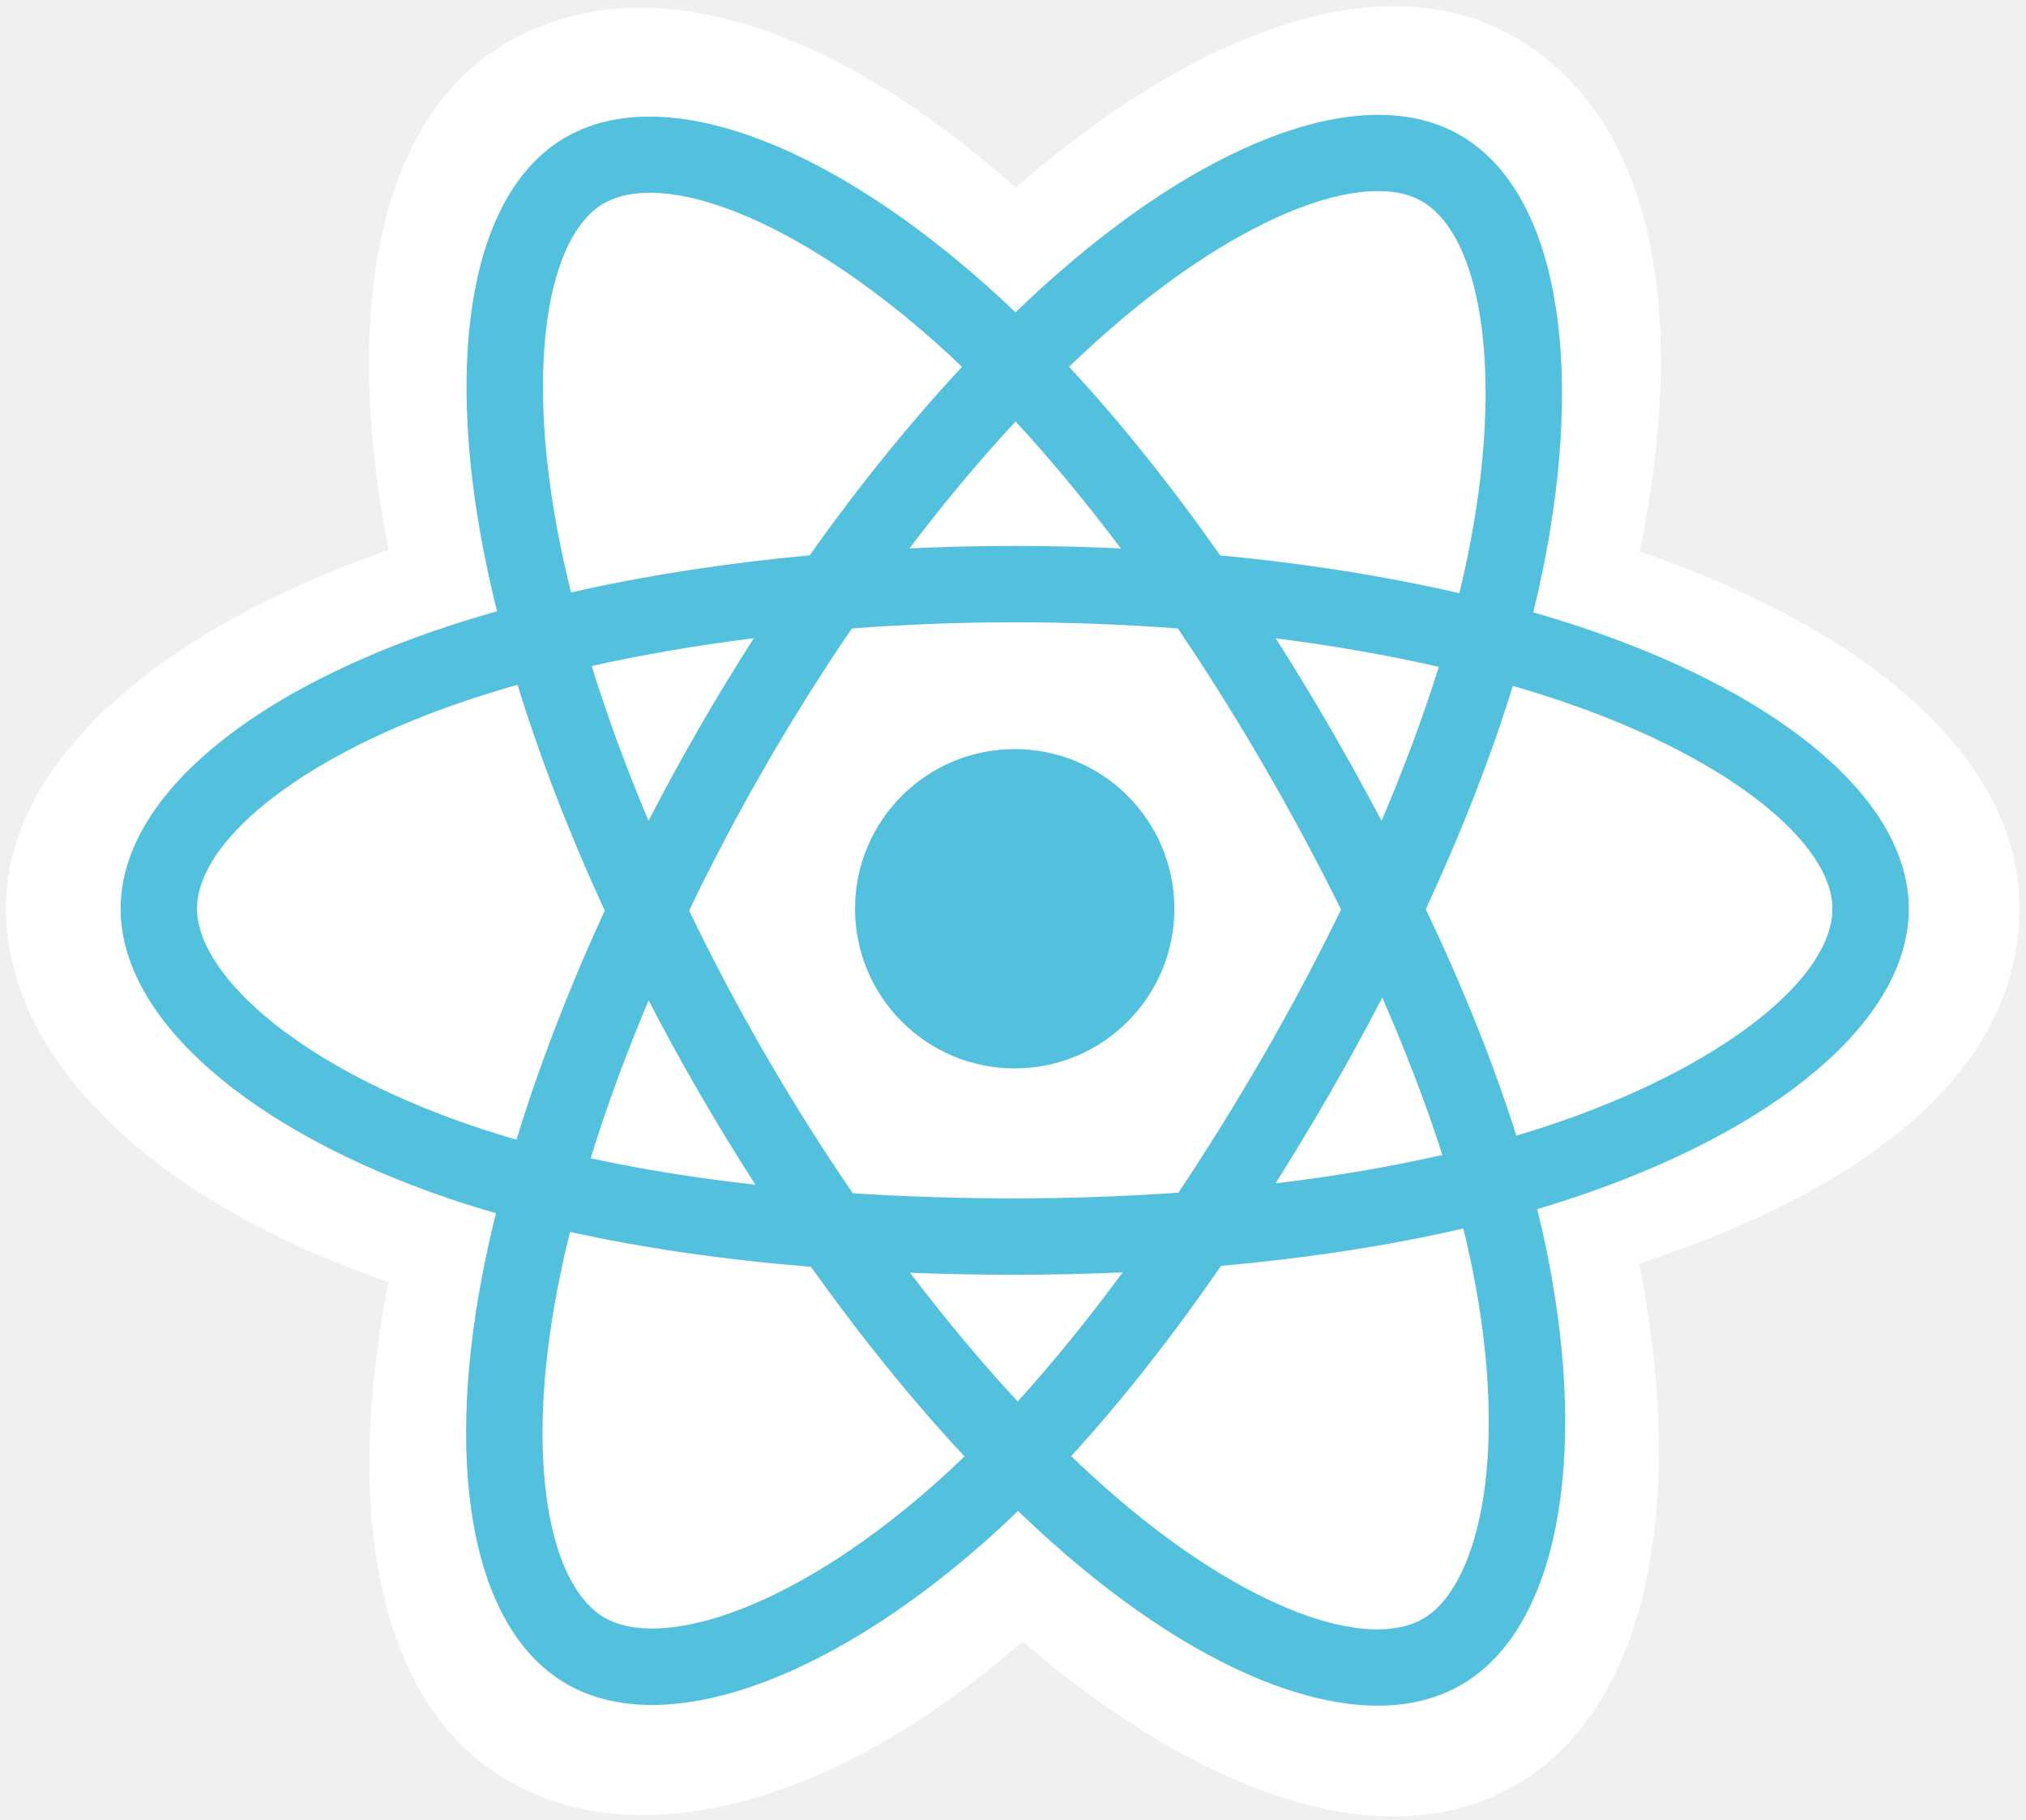
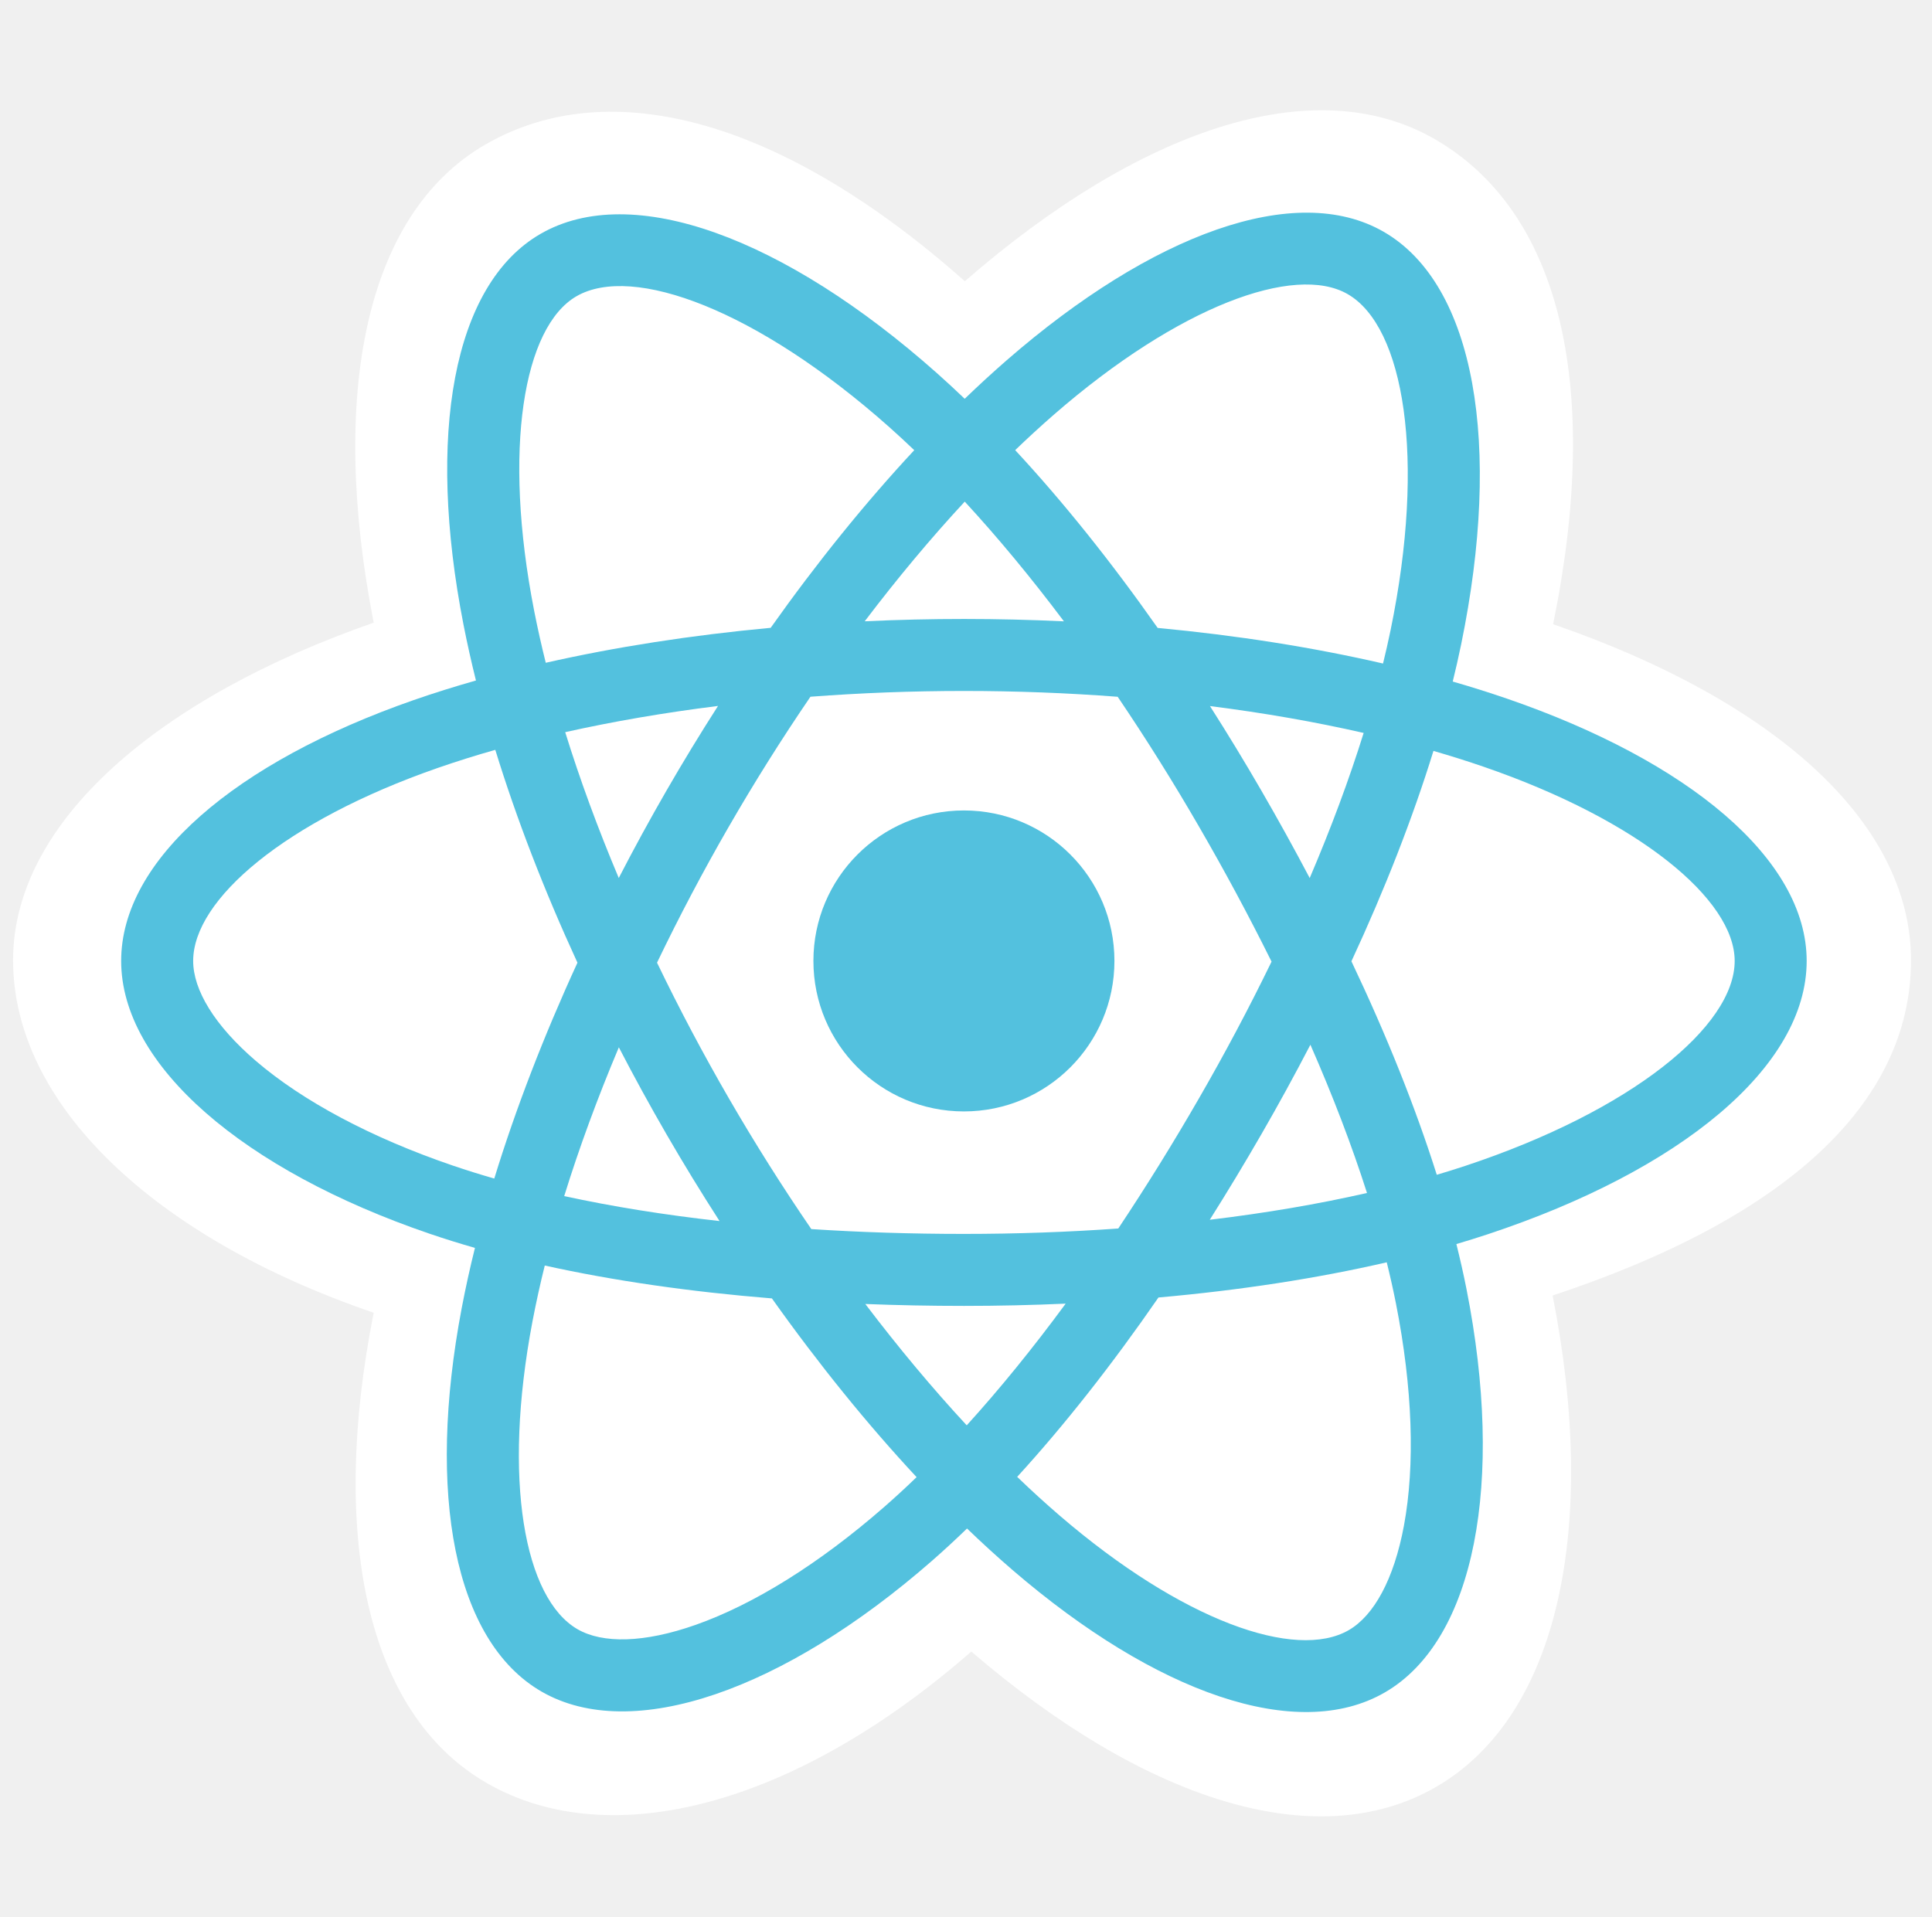
- <svg xmlns="http://www.w3.org/2000/svg" width="2500" height="2246" viewBox="0 0 256 230" preserveAspectRatio="xMinYMin meet">
-   <path d="M.754 114.75c0 19.215 18.763 37.152 48.343 47.263-5.907 29.737-1.058 53.706 15.136 63.045 16.645 9.6 41.443 2.955 64.98-17.62 22.943 19.744 46.13 27.514 62.31 18.148 16.63-9.627 21.687-35.221 15.617-65.887 30.81-10.186 48.044-25.481 48.044-44.949 0-18.769-18.797-35.006-47.979-45.052 6.535-31.933.998-55.32-15.867-65.045-16.259-9.376-39.716-1.204-62.996 19.056C104.122 2.205 80.897-4.36 64.05 5.392 47.806 14.795 43.171 39.2 49.097 69.487 20.515 79.452.754 96.057.754 114.75z" fill="#FFF" />
-   <path d="M201.025 79.674a151.364 151.364 0 0 0-7.274-2.292 137.5 137.5 0 0 0 1.124-4.961c5.506-26.728 1.906-48.26-10.388-55.348-11.787-6.798-31.065.29-50.535 17.233a151.136 151.136 0 0 0-5.626 5.163 137.573 137.573 0 0 0-3.744-3.458c-20.405-18.118-40.858-25.752-53.139-18.643-11.776 6.817-15.264 27.06-10.307 52.39a150.91 150.91 0 0 0 1.67 7.484c-2.894.822-5.689 1.698-8.363 2.63-23.922 8.34-39.2 21.412-39.2 34.97 0 14.004 16.4 28.05 41.318 36.566a128.44 128.44 0 0 0 6.11 1.91 147.813 147.813 0 0 0-1.775 8.067c-4.726 24.89-1.035 44.653 10.71 51.428 12.131 6.995 32.491-.195 52.317-17.525 1.567-1.37 3.14-2.823 4.715-4.346a148.34 148.34 0 0 0 6.108 5.573c19.204 16.525 38.17 23.198 49.905 16.405 12.12-7.016 16.058-28.247 10.944-54.078-.39-1.973-.845-3.988-1.355-6.04 1.43-.422 2.833-.858 4.202-1.312 25.904-8.582 42.757-22.457 42.757-36.648 0-13.607-15.77-26.767-40.174-35.168z" fill="#53C1DE" />
-   <path d="M195.406 142.328c-1.235.409-2.503.804-3.795 1.187-2.86-9.053-6.72-18.68-11.442-28.625 4.507-9.71 8.217-19.213 10.997-28.208 2.311.67 4.555 1.375 6.717 2.12 20.91 7.197 33.664 17.84 33.664 26.04 0 8.735-13.775 20.075-36.14 27.486zm-9.28 18.389c2.261 11.422 2.584 21.749 1.086 29.822-1.346 7.254-4.052 12.09-7.398 14.027-7.121 4.122-22.35-1.236-38.772-15.368-1.883-1.62-3.78-3.35-5.682-5.18 6.367-6.964 12.73-15.06 18.94-24.05 10.924-.969 21.244-2.554 30.603-4.717.46 1.86.87 3.683 1.223 5.466zm-93.85 43.137c-6.957 2.457-12.498 2.527-15.847.596-7.128-4.11-10.09-19.98-6.049-41.265a138.507 138.507 0 0 1 1.65-7.502c9.255 2.047 19.5 3.52 30.45 4.408 6.251 8.797 12.798 16.883 19.396 23.964a118.863 118.863 0 0 1-4.305 3.964c-8.767 7.664-17.552 13.1-25.294 15.835zm-32.593-61.58c-11.018-3.766-20.117-8.66-26.354-14-5.604-4.8-8.434-9.565-8.434-13.432 0-8.227 12.267-18.722 32.726-25.855a139.276 139.276 0 0 1 7.777-2.447c2.828 9.197 6.537 18.813 11.013 28.537-4.534 9.869-8.296 19.638-11.15 28.943a118.908 118.908 0 0 1-5.578-1.746zm10.926-74.37c-4.247-21.703-1.427-38.074 5.67-42.182 7.56-4.376 24.275 1.864 41.893 17.507 1.126 1 2.257 2.047 3.39 3.13-6.564 7.049-13.051 15.074-19.248 23.82-10.627.985-20.8 2.567-30.152 4.686a141.525 141.525 0 0 1-1.553-6.962zm97.467 24.067a306.982 306.982 0 0 0-6.871-11.3c7.21.91 14.117 2.12 20.603 3.601-1.947 6.241-4.374 12.767-7.232 19.457a336.42 336.42 0 0 0-6.5-11.758zm-39.747-38.714c4.452 4.823 8.911 10.209 13.297 16.052a284.245 284.245 0 0 0-26.706-.006c4.39-5.789 8.887-11.167 13.409-16.046zm-40.002 38.78a285.24 285.24 0 0 0-6.378 11.685c-2.811-6.667-5.216-13.222-7.18-19.552 6.447-1.443 13.322-2.622 20.485-3.517a283.79 283.79 0 0 0-6.927 11.384zm7.133 57.683c-7.4-.826-14.379-1.945-20.824-3.348 1.995-6.442 4.453-13.138 7.324-19.948a283.494 283.494 0 0 0 6.406 11.692 285.27 285.27 0 0 0 7.094 11.604zm33.136 27.389c-4.575-4.937-9.138-10.397-13.595-16.27 4.326.17 8.737.256 13.22.256 4.606 0 9.159-.103 13.64-.303-4.4 5.98-8.843 11.448-13.265 16.317zm46.072-51.032c3.02 6.884 5.566 13.544 7.588 19.877-6.552 1.495-13.625 2.699-21.078 3.593a337.537 337.537 0 0 0 6.937-11.498 306.632 306.632 0 0 0 6.553-11.972zm-14.915 7.15a316.478 316.478 0 0 1-10.84 17.49c-6.704.479-13.632.726-20.692.726-7.031 0-13.871-.219-20.458-.646A273.798 273.798 0 0 1 96.72 133.28a271.334 271.334 0 0 1-9.64-18.206 273.864 273.864 0 0 1 9.611-18.216v.002a271.252 271.252 0 0 1 10.956-17.442c6.72-.508 13.61-.774 20.575-.774 6.996 0 13.895.268 20.613.78a290.704 290.704 0 0 1 10.887 17.383 316.418 316.418 0 0 1 9.741 18.13 290.806 290.806 0 0 1-9.709 18.29zm19.913-107.792c7.566 4.364 10.509 21.961 5.755 45.038a127.525 127.525 0 0 1-1.016 4.492c-9.374-2.163-19.554-3.773-30.212-4.773-6.209-8.841-12.642-16.88-19.1-23.838a141.92 141.92 0 0 1 5.196-4.766c16.682-14.518 32.273-20.25 39.377-16.153z" fill="#FFF" />
-   <path d="M128.221 94.665c11.144 0 20.177 9.034 20.177 20.177 0 11.144-9.033 20.178-20.177 20.178-11.143 0-20.177-9.034-20.177-20.178 0-11.143 9.034-20.177 20.177-20.177" fill="#53C1DE" />
+ <svg xmlns="http://www.w3.org/2000/svg" width="259" height="257" preserveAspectRatio="xMinYMin meet">
+   <g>
+     <rect fill="none" id="canvas_background" height="259" width="261" y="-1" x="-1" />
+   </g>
+   <g>
+     <path id="svg_1" fill="#FFF" d="m1.754,128.75c0,19.215 18.763,37.152 48.343,47.263c-5.907,29.737 -1.058,53.706 15.136,63.045c16.645,9.6 41.443,2.955 64.98,-17.62c22.943,19.744 46.13,27.514 62.31,18.148c16.63,-9.627 21.687,-35.221 15.617,-65.887c30.81,-10.186 48.044,-25.481 48.044,-44.949c0,-18.769 -18.797,-35.006 -47.979,-45.052c6.535,-31.933 0.998,-55.32 -15.867,-65.045c-16.259,-9.376 -39.716,-1.204 -62.996,19.056c-24.22,-21.504 -47.445,-28.069 -64.292,-18.317c-16.244,9.403 -20.879,33.808 -14.953,64.095c-28.582,9.965 -48.343,26.57 -48.343,45.263z" />
+     <path id="svg_2" fill="#53C1DE" d="m202.025,93.674a151.364,151.364 0 0 0 -7.274,-2.292a137.5,137.5 0 0 0 1.124,-4.961c5.506,-26.728 1.906,-48.26 -10.388,-55.348c-11.787,-6.798 -31.065,0.29 -50.535,17.233a151.136,151.136 0 0 0 -5.626,5.163a137.573,137.573 0 0 0 -3.744,-3.458c-20.405,-18.118 -40.858,-25.752 -53.139,-18.643c-11.776,6.817 -15.264,27.06 -10.307,52.39a150.91,150.91 0 0 0 1.67,7.484c-2.894,0.822 -5.689,1.698 -8.363,2.63c-23.922,8.34 -39.2,21.412 -39.2,34.97c0,14.004 16.4,28.05 41.318,36.566a128.44,128.44 0 0 0 6.11,1.91a147.813,147.813 0 0 0 -1.775,8.067c-4.726,24.89 -1.035,44.653 10.71,51.428c12.131,6.995 32.491,-0.195 52.317,-17.525c1.567,-1.37 3.14,-2.823 4.715,-4.346a148.34,148.34 0 0 0 6.108,5.573c19.204,16.525 38.17,23.198 49.905,16.405c12.12,-7.016 16.058,-28.247 10.944,-54.078c-0.39,-1.973 -0.845,-3.988 -1.355,-6.04c1.43,-0.422 2.833,-0.858 4.202,-1.312c25.904,-8.582 42.757,-22.457 42.757,-36.648c0,-13.607 -15.77,-26.767 -40.174,-35.168z" />
+     <path id="svg_3" fill="#FFF" d="m196.406,156.328c-1.235,0.409 -2.503,0.804 -3.795,1.187c-2.86,-9.053 -6.72,-18.68 -11.442,-28.625c4.507,-9.71 8.217,-19.213 10.997,-28.208c2.311,0.67 4.555,1.375 6.717,2.12c20.91,7.197 33.664,17.84 33.664,26.04c0,8.735 -13.775,20.075 -36.14,27.486l-0.001,0zm-9.279,18.389c2.261,11.422 2.584,21.749 1.086,29.822c-1.346,7.254 -4.052,12.09 -7.398,14.027c-7.121,4.122 -22.35,-1.236 -38.772,-15.368c-1.883,-1.62 -3.78,-3.35 -5.682,-5.18c6.367,-6.964 12.73,-15.06 18.94,-24.05c10.924,-0.969 21.244,-2.554 30.603,-4.717c0.46,1.86 0.87,3.683 1.223,5.466zm-93.85,43.137c-6.957,2.457 -12.498,2.527 -15.847,0.596c-7.128,-4.11 -10.09,-19.98 -6.049,-41.265a138.507,138.507 0 0 1 1.65,-7.502c9.255,2.047 19.5,3.52 30.45,4.408c6.251,8.797 12.798,16.883 19.396,23.964a118.863,118.863 0 0 1 -4.305,3.964c-8.767,7.664 -17.552,13.1 -25.294,15.835l-0.001,0zm-32.593,-61.58c-11.018,-3.766 -20.117,-8.66 -26.354,-14c-5.604,-4.8 -8.434,-9.565 -8.434,-13.432c0,-8.227 12.267,-18.722 32.726,-25.855a139.276,139.276 0 0 1 7.777,-2.447c2.828,9.197 6.537,18.813 11.013,28.537c-4.534,9.869 -8.296,19.638 -11.15,28.943a118.908,118.908 0 0 1 -5.578,-1.746zm10.926,-74.37c-4.247,-21.703 -1.427,-38.074 5.67,-42.182c7.56,-4.376 24.275,1.864 41.893,17.507c1.126,1 2.257,2.047 3.39,3.13c-6.564,7.049 -13.051,15.074 -19.248,23.82c-10.627,0.985 -20.8,2.567 -30.152,4.686a141.525,141.525 0 0 1 -1.553,-6.962l0,0.001zm97.467,24.067a306.982,306.982 0 0 0 -6.871,-11.3c7.21,0.91 14.117,2.12 20.603,3.601c-1.947,6.241 -4.374,12.767 -7.232,19.457a336.42,336.42 0 0 0 -6.5,-11.758zm-39.747,-38.714c4.452,4.823 8.911,10.209 13.297,16.052a284.245,284.245 0 0 0 -26.706,-0.006c4.39,-5.789 8.887,-11.167 13.409,-16.046zm-40.002,38.78a285.24,285.24 0 0 0 -6.378,11.685c-2.811,-6.667 -5.216,-13.222 -7.18,-19.552c6.447,-1.443 13.322,-2.622 20.485,-3.517a283.79,283.79 0 0 0 -6.927,11.384zm7.133,57.683c-7.4,-0.826 -14.379,-1.945 -20.824,-3.348c1.995,-6.442 4.453,-13.138 7.324,-19.948a283.494,283.494 0 0 0 6.406,11.692a285.27,285.27 0 0 0 7.094,11.604zm33.136,27.389c-4.575,-4.937 -9.138,-10.397 -13.595,-16.27c4.326,0.17 8.737,0.256 13.22,0.256c4.606,0 9.159,-0.103 13.64,-0.303c-4.4,5.98 -8.843,11.448 -13.265,16.317zm46.072,-51.032c3.02,6.884 5.566,13.544 7.588,19.877c-6.552,1.495 -13.625,2.699 -21.078,3.593a337.537,337.537 0 0 0 6.937,-11.498a306.632,306.632 0 0 0 6.553,-11.972zm-14.915,7.15a316.478,316.478 0 0 1 -10.84,17.49c-6.704,0.479 -13.632,0.726 -20.692,0.726c-7.031,0 -13.871,-0.219 -20.458,-0.646a273.798,273.798 0 0 1 -11.044,-17.517a271.334,271.334 0 0 1 -9.64,-18.206a273.864,273.864 0 0 1 9.611,-18.216l0,0.002a271.252,271.252 0 0 1 10.956,-17.442c6.72,-0.508 13.61,-0.774 20.575,-0.774c6.996,0 13.895,0.268 20.613,0.78a290.704,290.704 0 0 1 10.887,17.383a316.418,316.418 0 0 1 9.741,18.13a290.806,290.806 0 0 1 -9.709,18.29zm19.913,-107.792c7.566,4.364 10.509,21.961 5.755,45.038a127.525,127.525 0 0 1 -1.016,4.492c-9.374,-2.163 -19.554,-3.773 -30.212,-4.773c-6.209,-8.841 -12.642,-16.88 -19.1,-23.838a141.92,141.92 0 0 1 5.196,-4.766c16.682,-14.518 32.273,-20.25 39.377,-16.153z" />
+     <path id="svg_4" fill="#53C1DE" d="m129.221,108.665c11.144,0 20.177,9.034 20.177,20.177c0,11.144 -9.033,20.178 -20.177,20.178c-11.143,0 -20.177,-9.034 -20.177,-20.178c0,-11.143 9.034,-20.177 20.177,-20.177" />
+   </g>
</svg>
